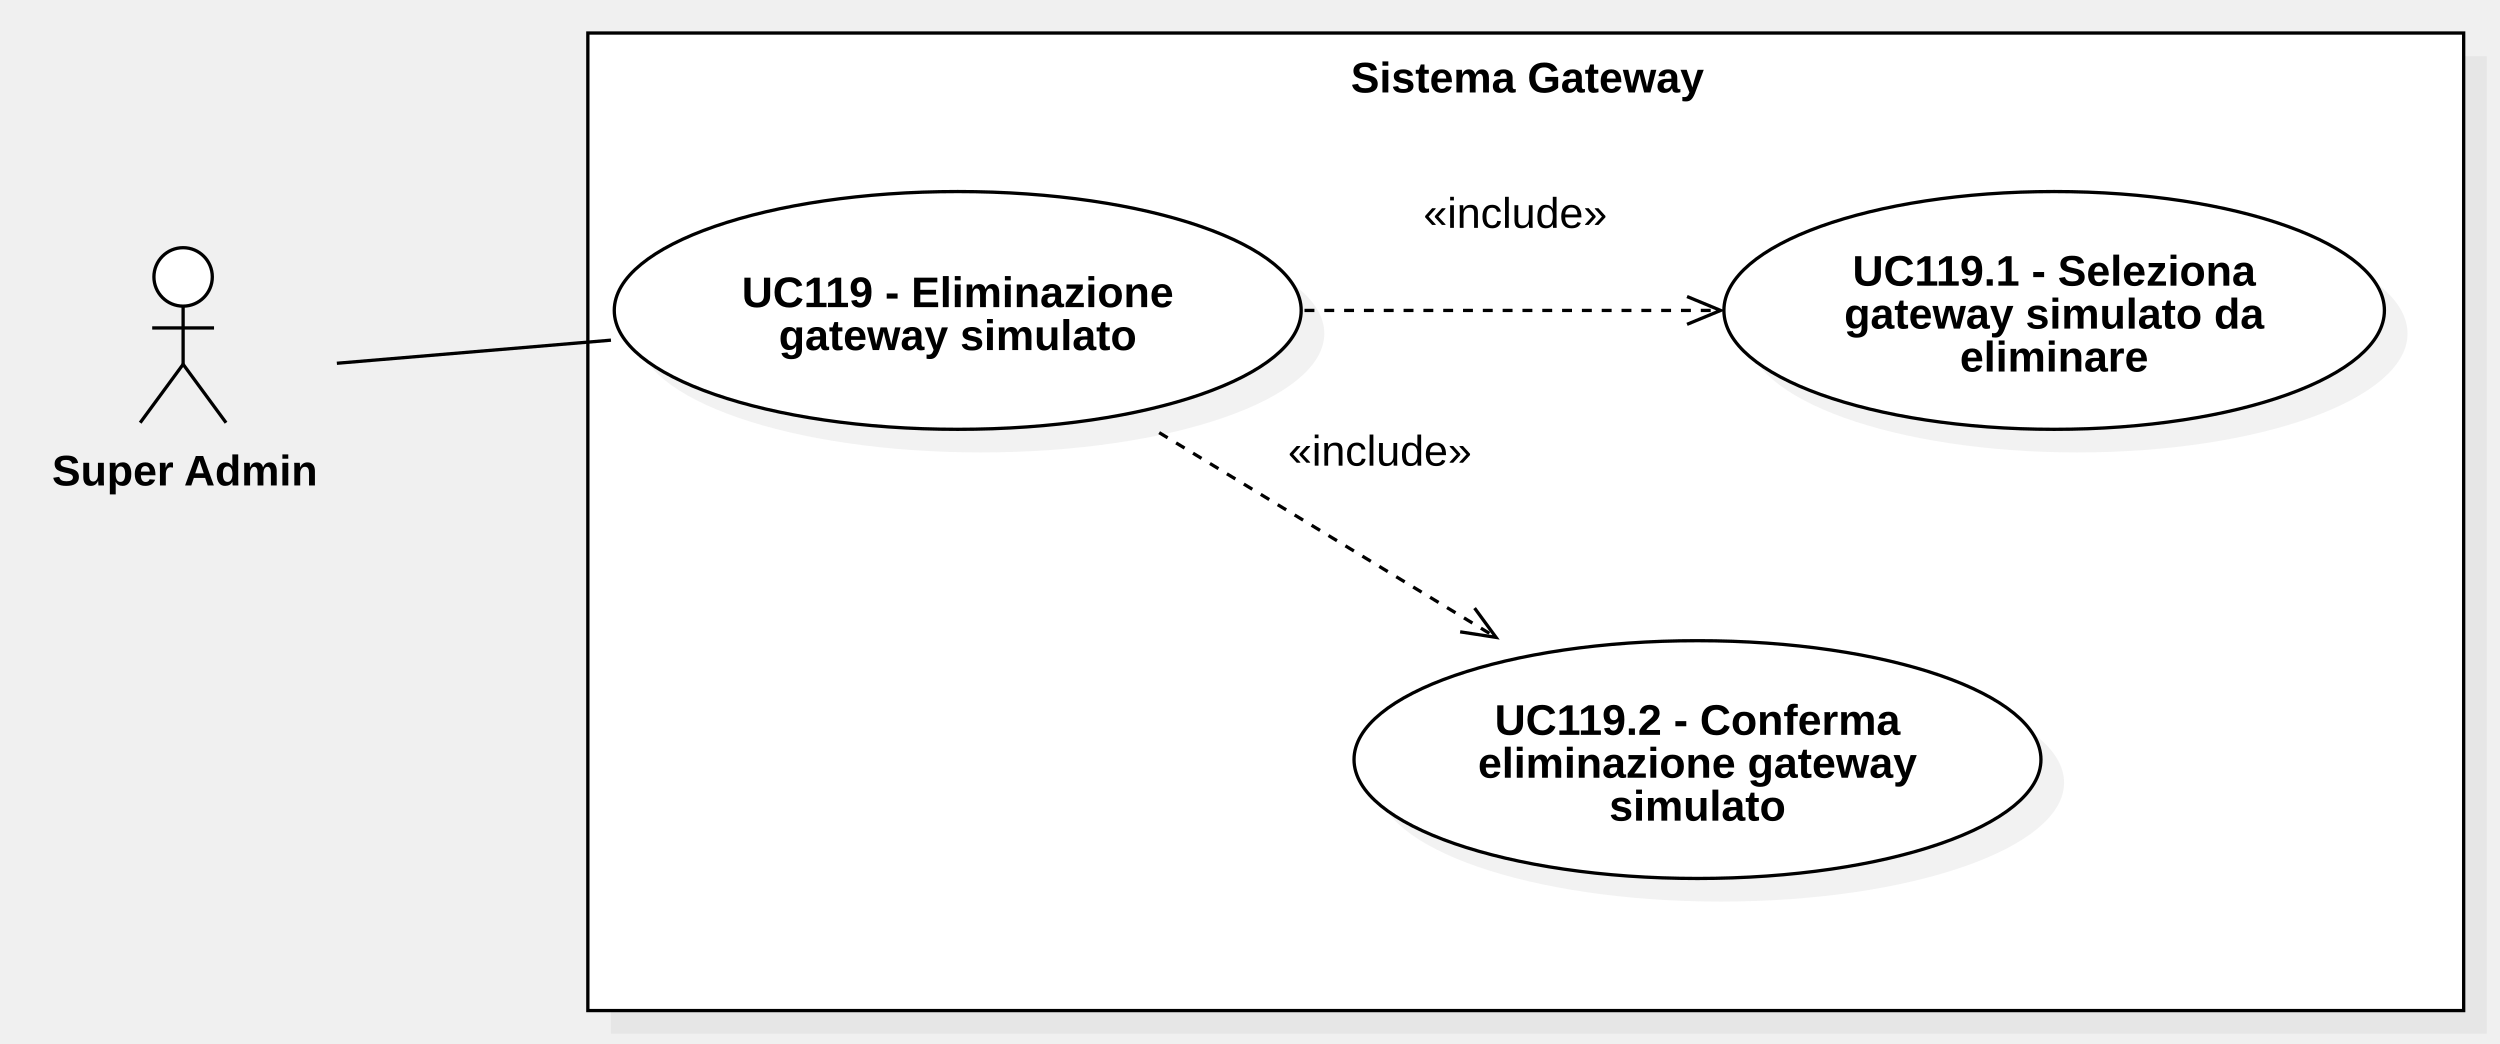
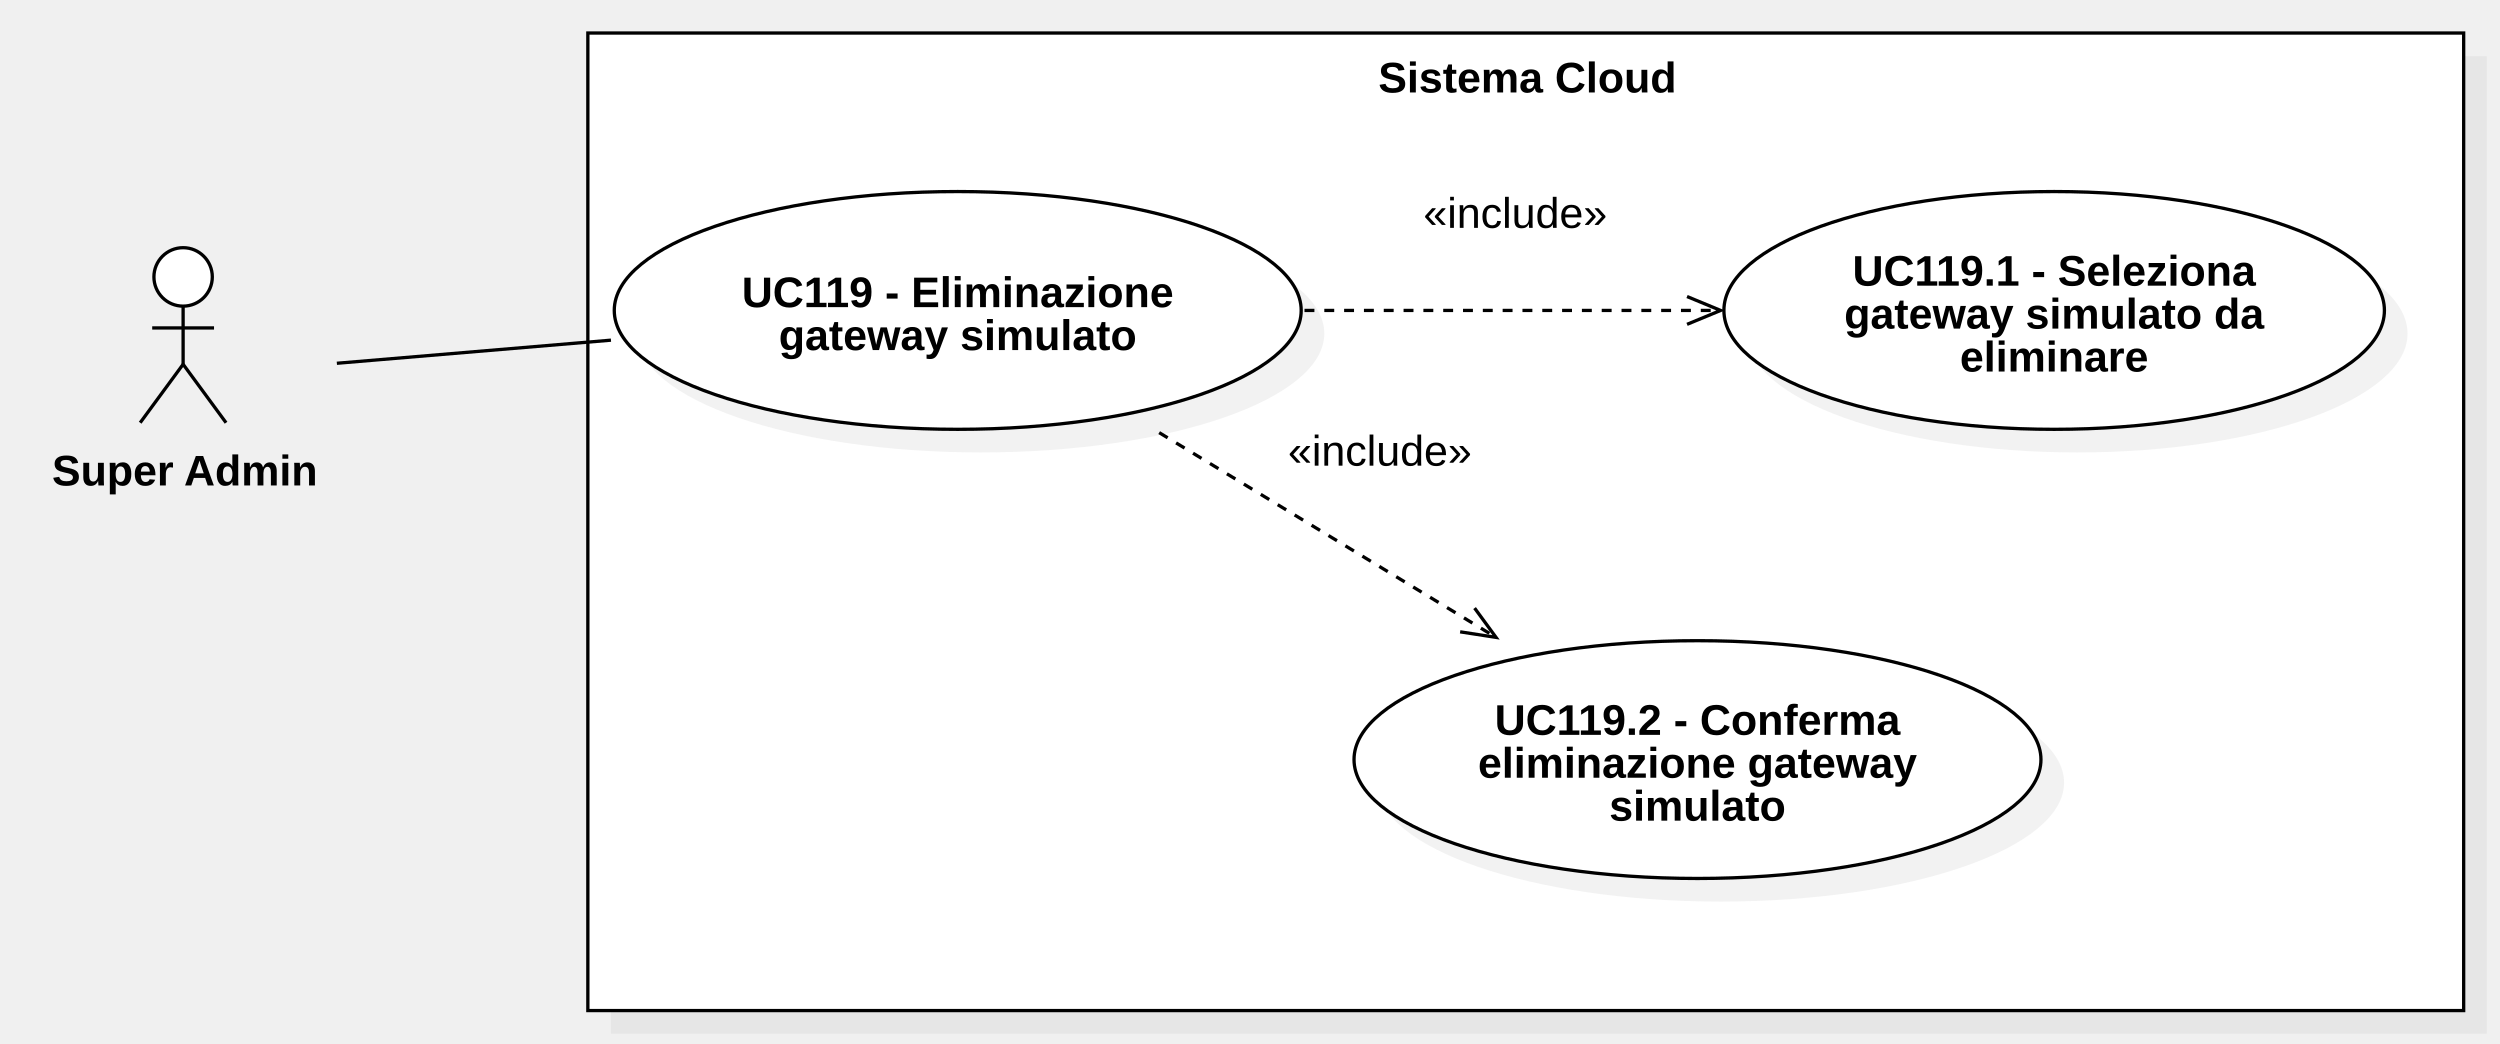
<svg xmlns="http://www.w3.org/2000/svg" version="1.1" width="757" height="316">
  <defs />
  <g>
    <g>
      <rect fill="#C0C0C0" stroke="none" x="456" y="466" width="568" height="296" transform="matrix(1 0 0 1 -271 -449)" fill-opacity="0.2" />
    </g>
    <g>
      <rect fill="#ffffff" stroke="none" x="449" y="459" width="568" height="296" transform="matrix(1 0 0 1 -271 -449)" />
    </g>
    <g>
      <path fill="none" stroke="#000000" paint-order="fill stroke markers" d=" M 178 10 L 746 10 L 746 306 L 178 306 L 178 10 Z Z" stroke-miterlimit="10" stroke-dasharray="" />
    </g>
    <g>
      <g>
        <path fill="none" stroke="none" />
-         <text fill="#000000" stroke="none" font-family="Arial" font-size="13px" font-style="normal" font-weight="bold" text-decoration="undefined" x="733.5" y="472.5" text-anchor="middle" dominant-baseline="central" transform="matrix(1 0 0 1 -271 -449)">Sistema Gateway</text>
+         <text fill="#000000" stroke="none" font-family="Arial" font-size="13px" font-style="normal" font-weight="bold" text-decoration="undefined" x="733.5" y="472.5" text-anchor="middle" dominant-baseline="central" transform="matrix(1 0 0 1 -271 -449)">Sistema Cloud</text>
      </g>
    </g>
    <g>
      <path fill="#ffffff" stroke="none" paint-order="stroke fill markers" d=" M 46.607 83.85 C 46.607 78.962 50.565 75 55.447 75 C 60.329 75 64.287 78.962 64.287 83.85 C 64.287 88.738 60.329 92.7 55.447 92.7 C 50.565 92.7 46.607 88.738 46.607 83.85 Z" />
    </g>
    <g>
      <path fill="none" stroke="#000000" paint-order="fill stroke markers" d=" M 46.607 83.85 C 46.607 78.962 50.565 75 55.447 75 C 60.329 75 64.287 78.962 64.287 83.85 C 64.287 88.738 60.329 92.7 55.447 92.7 C 50.565 92.7 46.607 88.738 46.607 83.85 Z" stroke-miterlimit="10" stroke-dasharray="" />
    </g>
    <g>
      <path fill="none" stroke="#000000" paint-order="fill stroke markers" d=" M 55.447 92.7 L 55.447 110.3" stroke-miterlimit="10" stroke-dasharray="" />
    </g>
    <g>
      <path fill="none" stroke="#000000" paint-order="fill stroke markers" d=" M 46.087 99.3 L 64.807 99.3" stroke-miterlimit="10" stroke-dasharray="" />
    </g>
    <g>
      <path fill="none" stroke="#000000" paint-order="fill stroke markers" d=" M 55.447 110.3 L 42.447 128" stroke-miterlimit="10" stroke-dasharray="" />
    </g>
    <g>
      <path fill="none" stroke="#000000" paint-order="fill stroke markers" d=" M 55.447 110.3 L 68.447 128" stroke-miterlimit="10" stroke-dasharray="" />
    </g>
    <g>
      <g>
        <path fill="none" stroke="none" />
        <text fill="#000000" stroke="none" font-family="Arial" font-size="13px" font-style="normal" font-weight="bold" text-decoration="undefined" x="326.947" y="591.5" text-anchor="middle" dominant-baseline="central" transform="matrix(1 0 0 1 -271 -449)">Super Admin</text>
      </g>
    </g>
    <g>
      <path fill="#C0C0C0" stroke="none" paint-order="stroke fill markers" d=" M 193 101 C 193 81.118 239.562 65 297 65 C 354.438 65 401 81.118 401 101 C 401 120.882 354.438 137 297 137 C 239.562 137 193 120.882 193 101 Z" fill-opacity="0.2" />
    </g>
    <g>
      <path fill="#ffffff" stroke="none" paint-order="stroke fill markers" d=" M 186 94 C 186 74.118 232.562 58 290 58 C 347.438 58 394 74.118 394 94 C 394 113.882 347.438 130 290 130 C 232.562 130 186 113.882 186 94 Z" />
    </g>
    <g>
      <path fill="none" stroke="#000000" paint-order="fill stroke markers" d=" M 186 94 C 186 74.118 232.562 58 290 58 C 347.438 58 394 74.118 394 94 C 394 113.882 347.438 130 290 130 C 232.562 130 186 113.882 186 94 Z" stroke-miterlimit="10" stroke-dasharray="" />
    </g>
    <g>
      <g>
        <path fill="none" stroke="none" />
        <text fill="#000000" stroke="none" font-family="Arial" font-size="13px" font-style="normal" font-weight="bold" text-decoration="undefined" x="561" y="537.5" text-anchor="middle" dominant-baseline="central" transform="matrix(1 0 0 1 -271 -449)">UC119 - Eliminazione</text>
        <text fill="#000000" stroke="none" font-family="Arial" font-size="13px" font-style="normal" font-weight="bold" text-decoration="undefined" x="561" y="550.5" text-anchor="middle" dominant-baseline="central" transform="matrix(1 0 0 1 -271 -449)">gateway simulato</text>
      </g>
    </g>
    <g>
      <path fill="#C0C0C0" stroke="none" paint-order="stroke fill markers" d=" M 529 101 C 529 81.118 573.772 65 629 65 C 684.228 65 729 81.118 729 101 C 729 120.882 684.228 137 629 137 C 573.772 137 529 120.882 529 101 Z" fill-opacity="0.2" />
    </g>
    <g>
      <path fill="#ffffff" stroke="none" paint-order="stroke fill markers" d=" M 522 94 C 522 74.118 566.772 58 622 58 C 677.228 58 722 74.118 722 94 C 722 113.882 677.228 130 622 130 C 566.772 130 522 113.882 522 94 Z" />
    </g>
    <g>
      <path fill="none" stroke="#000000" paint-order="fill stroke markers" d=" M 522 94 C 522 74.118 566.772 58 622 58 C 677.228 58 722 74.118 722 94 C 722 113.882 677.228 130 622 130 C 566.772 130 522 113.882 522 94 Z" stroke-miterlimit="10" stroke-dasharray="" />
    </g>
    <g>
      <g>
        <path fill="none" stroke="none" />
        <text fill="#000000" stroke="none" font-family="Arial" font-size="13px" font-style="normal" font-weight="bold" text-decoration="undefined" x="893" y="531" text-anchor="middle" dominant-baseline="central" transform="matrix(1 0 0 1 -271 -449)">UC119.1 - Seleziona</text>
        <text fill="#000000" stroke="none" font-family="Arial" font-size="13px" font-style="normal" font-weight="bold" text-decoration="undefined" x="893" y="544" text-anchor="middle" dominant-baseline="central" transform="matrix(1 0 0 1 -271 -449)">gateway simulato da</text>
        <text fill="#000000" stroke="none" font-family="Arial" font-size="13px" font-style="normal" font-weight="bold" text-decoration="undefined" x="893" y="557" text-anchor="middle" dominant-baseline="central" transform="matrix(1 0 0 1 -271 -449)">eliminare</text>
      </g>
    </g>
    <g>
      <path fill="#C0C0C0" stroke="none" paint-order="stroke fill markers" d=" M 417 237 C 417 217.118 463.562 201 521 201 C 578.438 201 625 217.118 625 237 C 625 256.882 578.438 273 521 273 C 463.562 273 417 256.882 417 237 Z" fill-opacity="0.2" />
    </g>
    <g>
      <path fill="#ffffff" stroke="none" paint-order="stroke fill markers" d=" M 410 230 C 410 210.118 456.562 194 514 194 C 571.438 194 618 210.118 618 230 C 618 249.882 571.438 266 514 266 C 456.562 266 410 249.882 410 230 Z" />
    </g>
    <g>
      <path fill="none" stroke="#000000" paint-order="fill stroke markers" d=" M 410 230 C 410 210.118 456.562 194 514 194 C 571.438 194 618 210.118 618 230 C 618 249.882 571.438 266 514 266 C 456.562 266 410 249.882 410 230 Z" stroke-miterlimit="10" stroke-dasharray="" />
    </g>
    <g>
      <g>
        <path fill="none" stroke="none" />
        <text fill="#000000" stroke="none" font-family="Arial" font-size="13px" font-style="normal" font-weight="bold" text-decoration="undefined" x="785" y="667" text-anchor="middle" dominant-baseline="central" transform="matrix(1 0 0 1 -271 -449)">UC119.2 - Conferma</text>
        <text fill="#000000" stroke="none" font-family="Arial" font-size="13px" font-style="normal" font-weight="bold" text-decoration="undefined" x="785" y="680" text-anchor="middle" dominant-baseline="central" transform="matrix(1 0 0 1 -271 -449)">eliminazione gateway</text>
        <text fill="#000000" stroke="none" font-family="Arial" font-size="13px" font-style="normal" font-weight="bold" text-decoration="undefined" x="785" y="693" text-anchor="middle" dominant-baseline="central" transform="matrix(1 0 0 1 -271 -449)">simulato</text>
      </g>
    </g>
    <g>
      <path fill="none" stroke="#000000" paint-order="fill stroke markers" d=" M 102 110 L 185 103" stroke-miterlimit="10" stroke-dasharray="" />
    </g>
    <g>
      <path fill="none" stroke="#000000" paint-order="fill stroke markers" d=" M 395 94 L 521 94" stroke-miterlimit="10" stroke-dasharray="3" />
    </g>
    <g>
      <path fill="none" stroke="#000000" paint-order="fill stroke markers" d=" M 510.837 98.21 L 521 94 L 510.837 89.79" stroke-miterlimit="10" stroke-dasharray="" />
    </g>
    <g>
      <rect fill="#ffffff" stroke="none" x="702" y="507" width="55.656" height="13" transform="matrix(1 0 0 1 -271 -449)" />
    </g>
    <g>
      <g>
        <path fill="none" stroke="none" />
        <text fill="#000000" stroke="none" font-family="Arial" font-size="13px" font-style="normal" font-weight="normal" text-decoration="undefined" x="729.828" y="513.5" text-anchor="middle" dominant-baseline="central" transform="matrix(1 0 0 1 -271 -449)">«include»</text>
      </g>
    </g>
    <g>
      <path fill="none" stroke="#000000" paint-order="fill stroke markers" d=" M 351 131 L 453 193" stroke-miterlimit="10" stroke-dasharray="3" />
    </g>
    <g>
      <path fill="none" stroke="#000000" paint-order="fill stroke markers" d=" M 442.129 191.318 L 453 193 L 446.502 184.124" stroke-miterlimit="10" stroke-dasharray="" />
    </g>
    <g>
      <rect fill="#ffffff" stroke="none" x="661" y="579" width="55.656" height="13" transform="matrix(1 0 0 1 -271 -449)" />
    </g>
    <g>
      <g>
        <path fill="none" stroke="none" />
        <text fill="#000000" stroke="none" font-family="Arial" font-size="13px" font-style="normal" font-weight="normal" text-decoration="undefined" x="688.828" y="585.5" text-anchor="middle" dominant-baseline="central" transform="matrix(1 0 0 1 -271 -449)">«include»</text>
      </g>
    </g>
  </g>
</svg>
